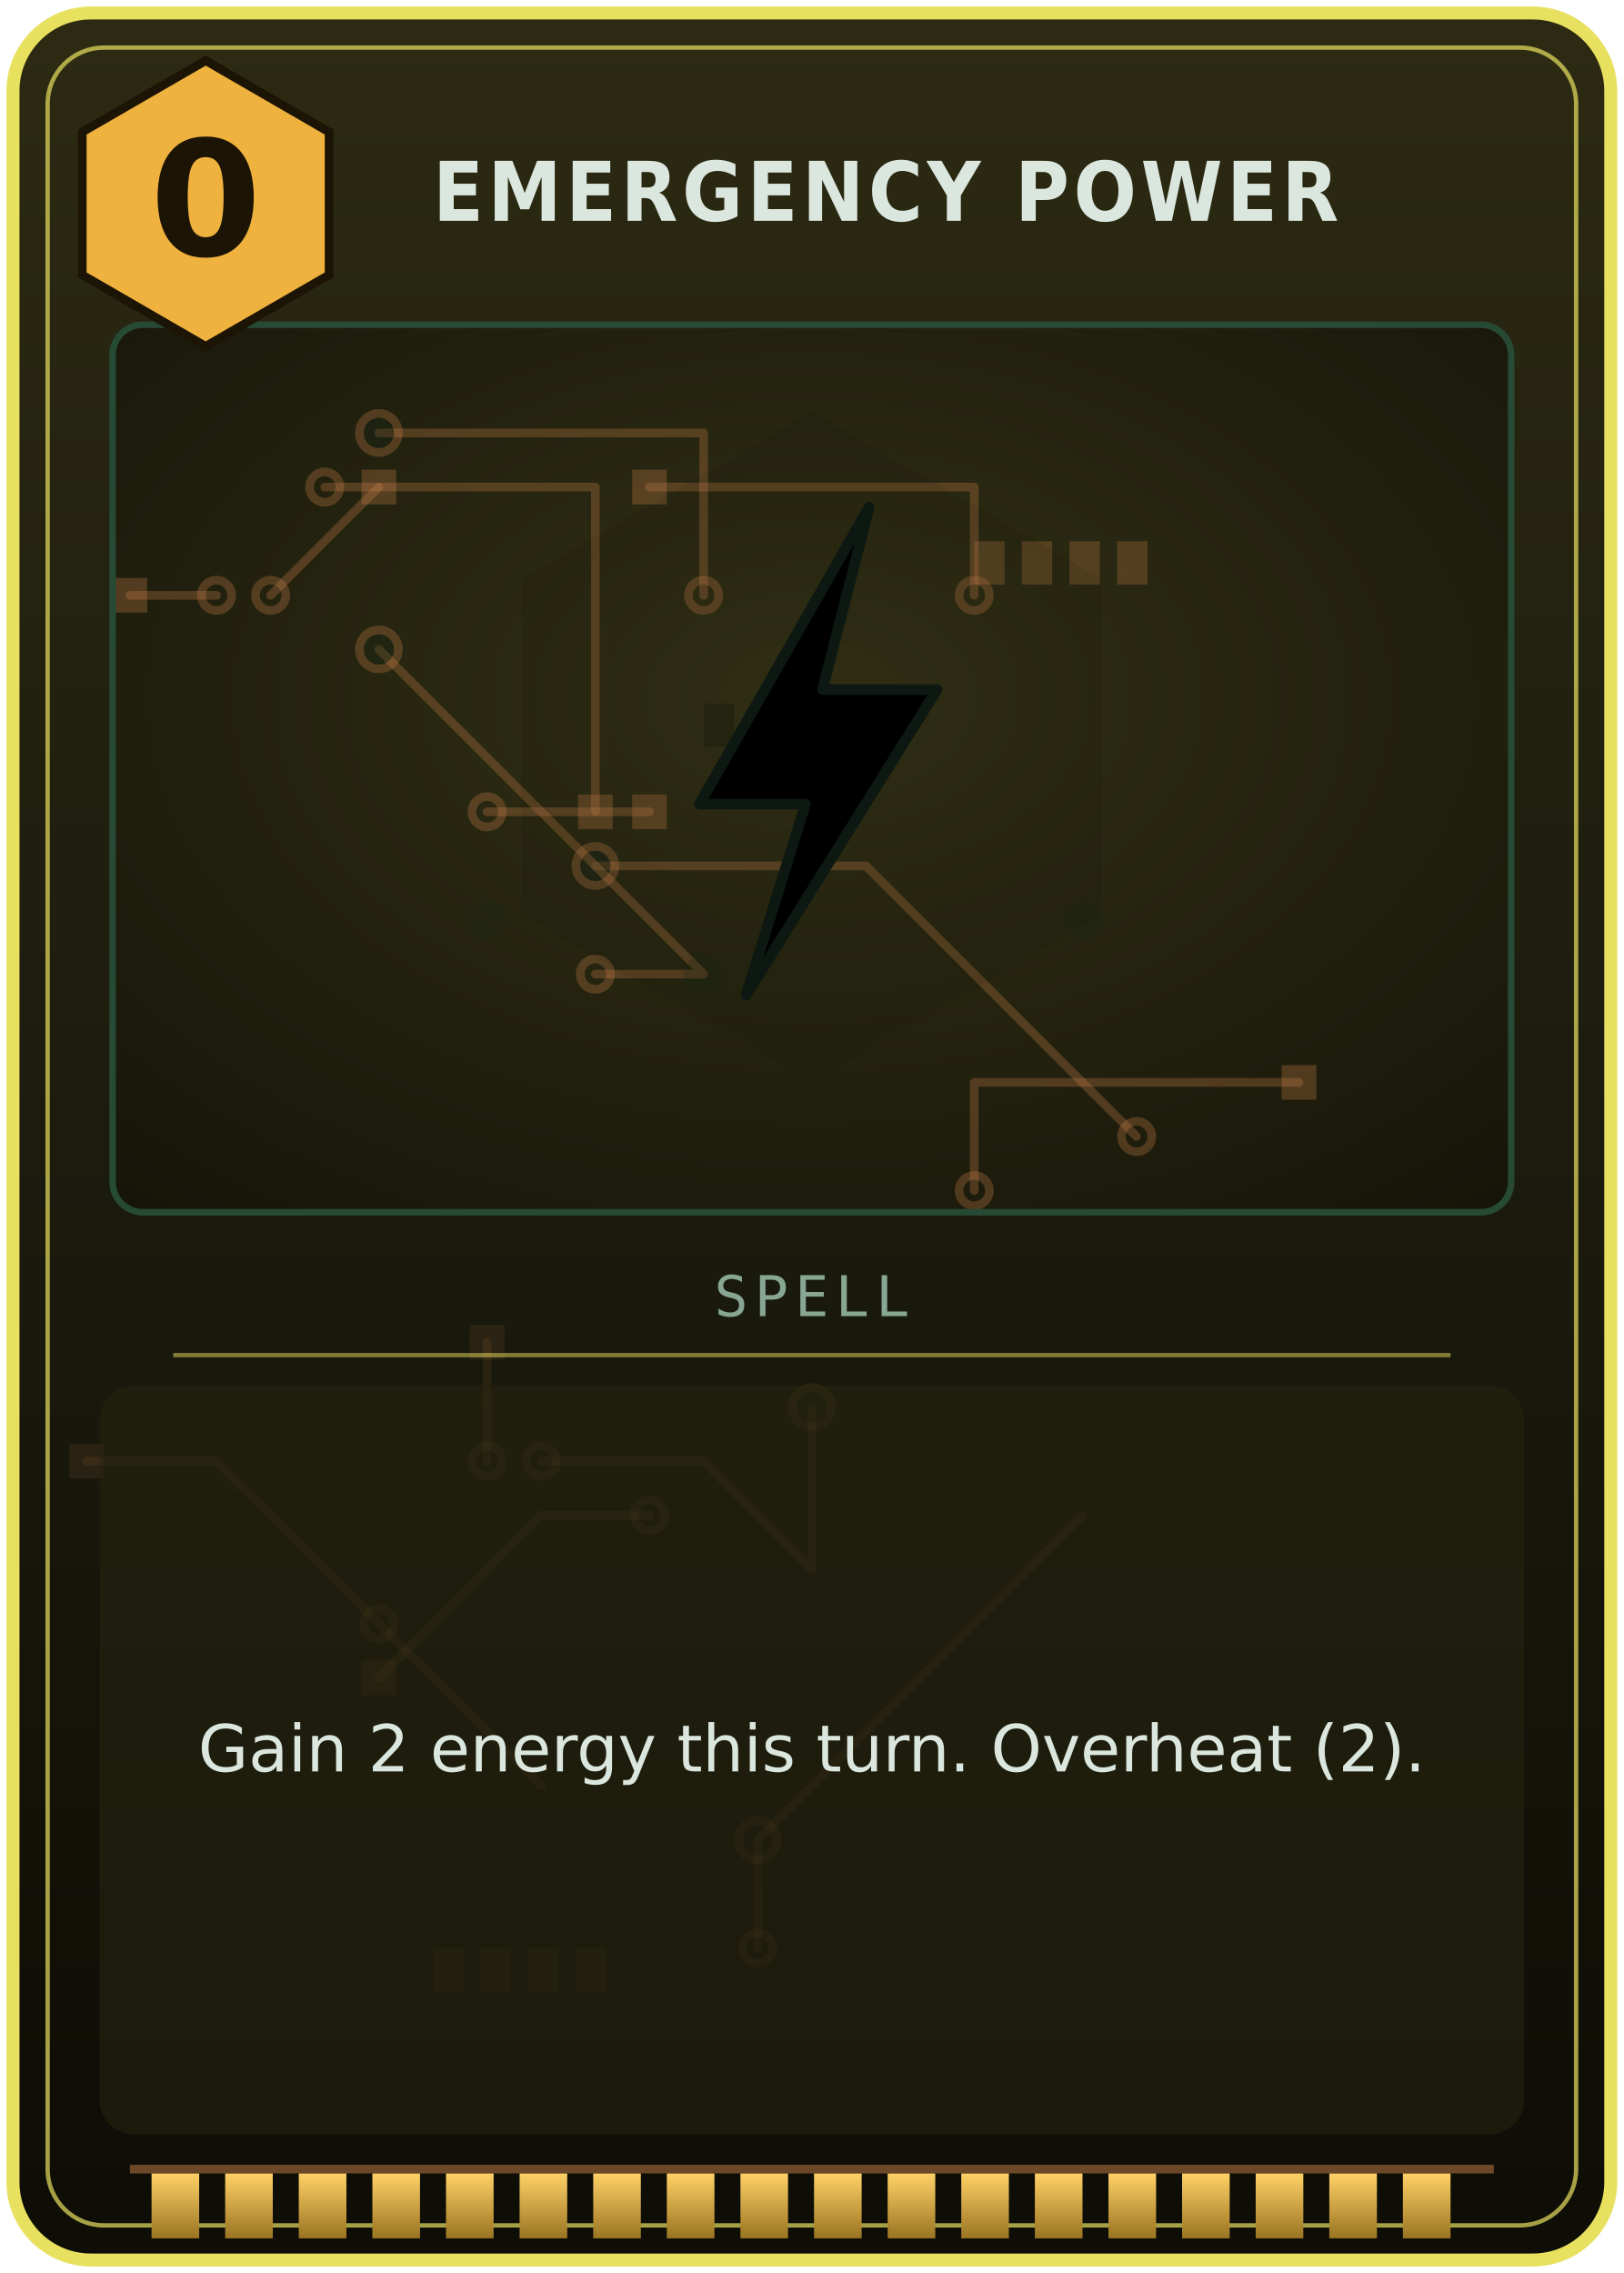
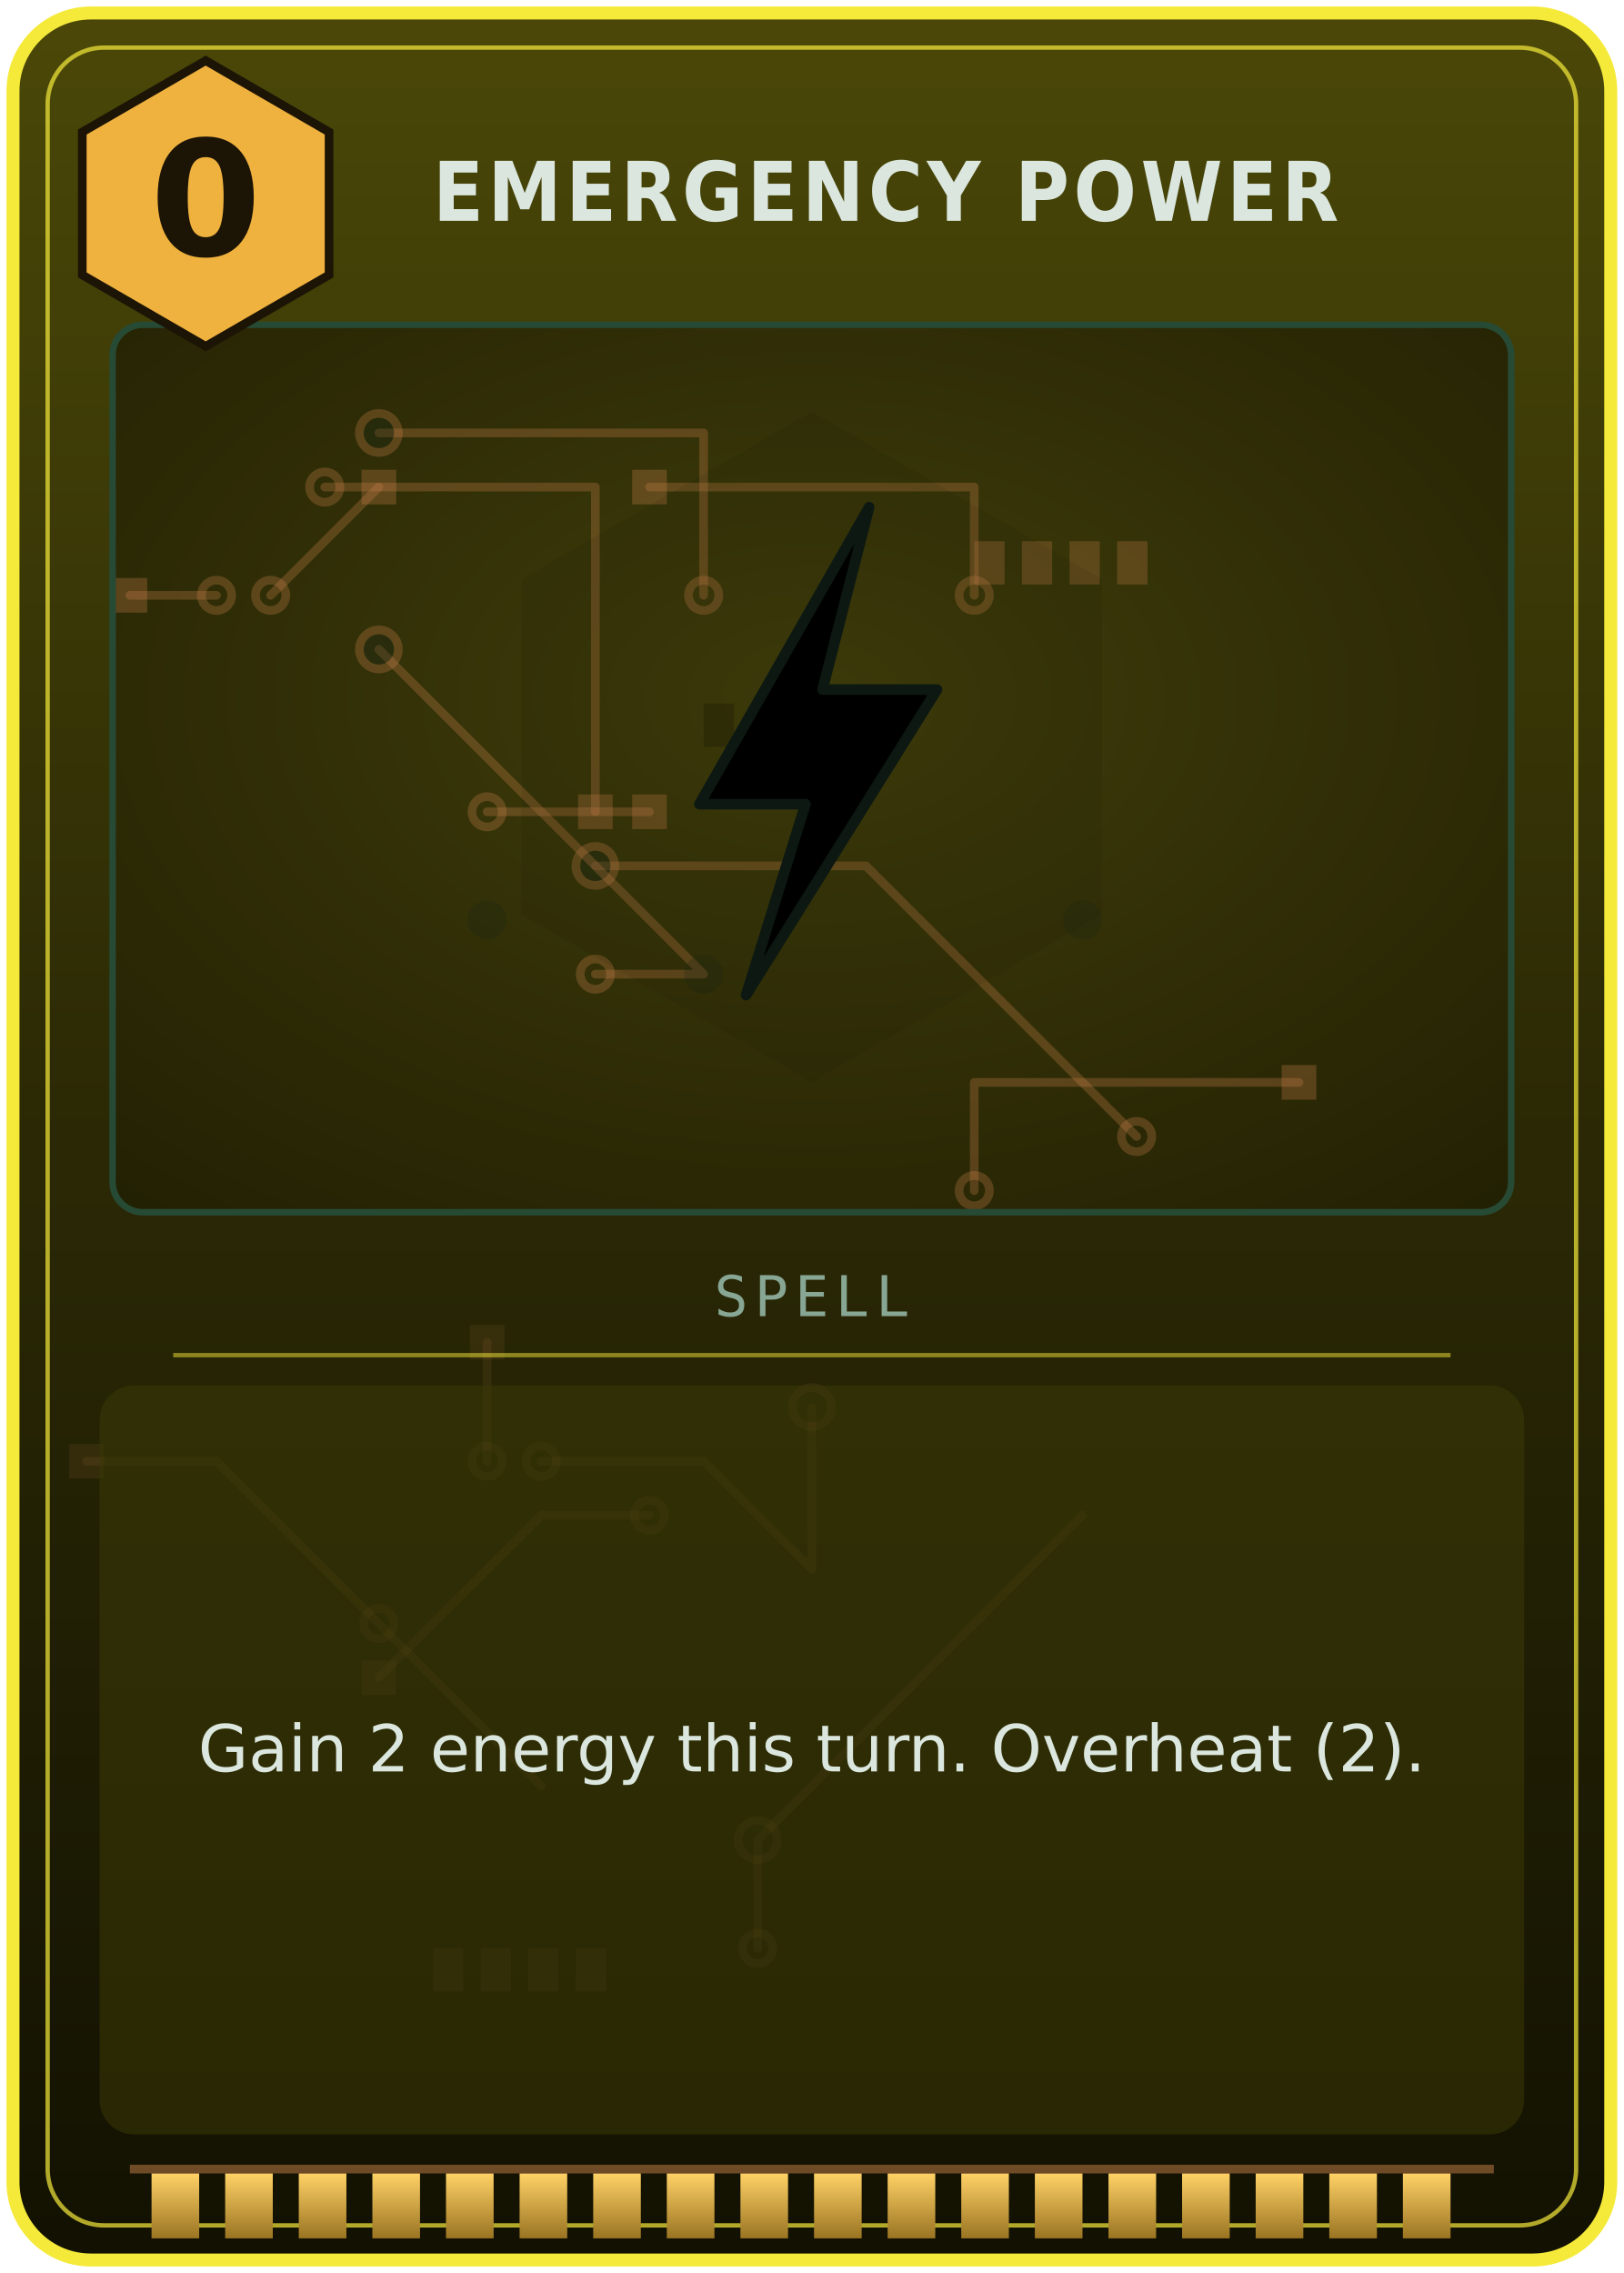
<svg xmlns="http://www.w3.org/2000/svg" width="750" height="1050" viewBox="0 0 750 1050">
  <defs>
    <linearGradient id="bggrad" x1="0" y1="0" x2="0" y2="1">
-       <stop offset="0" stop-color="#2c2a12" />
-       <stop offset="0.5" stop-color="#1c1b0e" />
-       <stop offset="1" stop-color="#0e0d06" />
+       <stop offset="0" stop-color="#4a4708" />
+       <stop offset="0.5" stop-color="#2b2905" />
+       <stop offset="1" stop-color="#131202" />
    </linearGradient>
    <radialGradient id="artgrad" cx="0.5" cy="0.42" r="0.75">
-       <stop offset="0" stop-color="#333115" />
-       <stop offset="1" stop-color="#161509" />
+       <stop offset="0" stop-color="#403d0b" />
+       <stop offset="1" stop-color="#232103" />
    </radialGradient>
    <linearGradient id="guldgrad" x1="0" y1="0" x2="0" y2="1">
      <stop offset="0" stop-color="#ffd166" />
      <stop offset="1" stop-color="#9a7422" />
    </linearGradient>
    <clipPath id="artclip">
      <rect x="52" y="150" width="646" height="410" rx="14" />
    </clipPath>
  </defs>
-   <rect x="6" y="6" width="738" height="1038" rx="36" fill="url(#bggrad)" stroke="#e8e05f" stroke-width="6" />
-   <rect x="22" y="22" width="706" height="1006" rx="26" fill="none" stroke="#e8e05f" stroke-width="2" opacity="0.7" />
+   <rect x="6" y="6" width="738" height="1038" rx="36" fill="url(#bggrad)" stroke="#f5ea3a" stroke-width="6" />
+   <rect x="22" y="22" width="706" height="1006" rx="26" fill="none" stroke="#f5ea3a" stroke-width="2" opacity="0.7" />
  <circle cx="175" cy="750" r="7" fill="none" stroke="#c9814a" stroke-width="4" opacity="0.1" />
  <path d="M 175 750 L 250 825 L 100 675 L 40 675" fill="none" stroke="#c9814a" stroke-width="4" stroke-linecap="round" stroke-linejoin="round" opacity="0.1" />
  <rect x="32" y="667" width="16" height="16" fill="#c9814a" opacity="0.1" />
  <circle cx="250" cy="675" r="7" fill="none" stroke="#c9814a" stroke-width="4" opacity="0.1" />
  <path d="M 250 675 L 325 675 L 375 725 L 375 650" fill="none" stroke="#c9814a" stroke-width="4" stroke-linecap="round" stroke-linejoin="round" opacity="0.1" />
  <circle cx="375" cy="650" r="9" fill="#122419" stroke="#c9814a" stroke-width="4" opacity="0.1" />
  <circle cx="300" cy="700" r="7" fill="none" stroke="#c9814a" stroke-width="4" opacity="0.1" />
  <path d="M 300 700 L 250 700 L 175 775" fill="none" stroke="#c9814a" stroke-width="4" stroke-linecap="round" stroke-linejoin="round" opacity="0.1" />
  <rect x="167" y="767" width="16" height="16" fill="#c9814a" opacity="0.1" />
  <circle cx="225" cy="675" r="7" fill="none" stroke="#c9814a" stroke-width="4" opacity="0.1" />
  <path d="M 225 675 L 225 620" fill="none" stroke="#c9814a" stroke-width="4" stroke-linecap="round" stroke-linejoin="round" opacity="0.1" />
  <rect x="217" y="612" width="16" height="16" fill="#c9814a" opacity="0.1" />
  <circle cx="350" cy="900" r="7" fill="none" stroke="#c9814a" stroke-width="4" opacity="0.1" />
  <path d="M 350 900 L 350 850 L 500 700 L 350 850" fill="none" stroke="#c9814a" stroke-width="4" stroke-linecap="round" stroke-linejoin="round" opacity="0.1" />
  <circle cx="350" cy="850" r="9" fill="#122419" stroke="#c9814a" stroke-width="4" opacity="0.1" />
  <rect x="200" y="900" width="14" height="20" fill="#c9814a" opacity="0.09" />
  <rect x="222" y="900" width="14" height="20" fill="#c9814a" opacity="0.09" />
  <rect x="244" y="900" width="14" height="20" fill="#c9814a" opacity="0.09" />
  <rect x="266" y="900" width="14" height="20" fill="#c9814a" opacity="0.09" />
  <g clip-path="url(#artclip)">
    <rect x="52" y="150" width="646" height="410" fill="url(#artgrad)" />
    <circle cx="525" cy="525" r="7" fill="none" stroke="#c9814a" stroke-width="4" opacity="0.3" />
    <path d="M 525 525 L 400 400 L 275 400" fill="none" stroke="#c9814a" stroke-width="4" stroke-linecap="round" stroke-linejoin="round" opacity="0.3" />
    <circle cx="275" cy="400" r="9" fill="#122419" stroke="#c9814a" stroke-width="4" opacity="0.3" />
    <circle cx="450" cy="550" r="7" fill="none" stroke="#c9814a" stroke-width="4" opacity="0.3" />
    <path d="M 450 550 L 450 500 L 600 500" fill="none" stroke="#c9814a" stroke-width="4" stroke-linecap="round" stroke-linejoin="round" opacity="0.3" />
    <rect x="592" y="492" width="16" height="16" fill="#c9814a" opacity="0.3" />
    <circle cx="150" cy="225" r="7" fill="none" stroke="#c9814a" stroke-width="4" opacity="0.3" />
    <path d="M 150 225 L 275 225 L 275 375" fill="none" stroke="#c9814a" stroke-width="4" stroke-linecap="round" stroke-linejoin="round" opacity="0.3" />
    <rect x="267" y="367" width="16" height="16" fill="#c9814a" opacity="0.3" />
    <circle cx="325" cy="275" r="7" fill="none" stroke="#c9814a" stroke-width="4" opacity="0.3" />
    <path d="M 325 275 L 325 200 L 175 200" fill="none" stroke="#c9814a" stroke-width="4" stroke-linecap="round" stroke-linejoin="round" opacity="0.3" />
    <circle cx="175" cy="200" r="9" fill="#122419" stroke="#c9814a" stroke-width="4" opacity="0.3" />
    <circle cx="125" cy="275" r="7" fill="none" stroke="#c9814a" stroke-width="4" opacity="0.3" />
    <path d="M 125 275 L 175 225" fill="none" stroke="#c9814a" stroke-width="4" stroke-linecap="round" stroke-linejoin="round" opacity="0.3" />
    <rect x="167" y="217" width="16" height="16" fill="#c9814a" opacity="0.3" />
    <circle cx="275" cy="450" r="7" fill="none" stroke="#c9814a" stroke-width="4" opacity="0.3" />
    <path d="M 275 450 L 325 450 L 175 300" fill="none" stroke="#c9814a" stroke-width="4" stroke-linecap="round" stroke-linejoin="round" opacity="0.3" />
    <circle cx="175" cy="300" r="9" fill="#122419" stroke="#c9814a" stroke-width="4" opacity="0.3" />
    <circle cx="100" cy="275" r="7" fill="none" stroke="#c9814a" stroke-width="4" opacity="0.3" />
    <path d="M 100 275 L 60 275" fill="none" stroke="#c9814a" stroke-width="4" stroke-linecap="round" stroke-linejoin="round" opacity="0.3" />
    <rect x="52" y="267" width="16" height="16" fill="#c9814a" opacity="0.3" />
    <circle cx="450" cy="275" r="7" fill="none" stroke="#c9814a" stroke-width="4" opacity="0.3" />
    <path d="M 450 275 L 450 225 L 300 225" fill="none" stroke="#c9814a" stroke-width="4" stroke-linecap="round" stroke-linejoin="round" opacity="0.3" />
    <rect x="292" y="217" width="16" height="16" fill="#c9814a" opacity="0.3" />
    <circle cx="225" cy="375" r="7" fill="none" stroke="#c9814a" stroke-width="4" opacity="0.3" />
    <path d="M 225 375 L 300 375" fill="none" stroke="#c9814a" stroke-width="4" stroke-linecap="round" stroke-linejoin="round" opacity="0.3" />
    <rect x="292" y="367" width="16" height="16" fill="#c9814a" opacity="0.3" />
    <rect x="450" y="250" width="14" height="20" fill="#c9814a" opacity="0.27" />
    <rect x="472" y="250" width="14" height="20" fill="#c9814a" opacity="0.27" />
    <rect x="494" y="250" width="14" height="20" fill="#c9814a" opacity="0.27" />
    <rect x="516" y="250" width="14" height="20" fill="#c9814a" opacity="0.27" />
    <circle cx="400" cy="425" r="7" fill="none" stroke="undefined" stroke-width="4" opacity="0.22" />
    <path d="M 400 425 L 500 425" fill="none" stroke="undefined" stroke-width="4" stroke-linecap="round" stroke-linejoin="round" opacity="0.22" />
    <circle cx="500" cy="425" r="9" fill="#122419" stroke="undefined" stroke-width="4" opacity="0.22" />
    <circle cx="250" cy="525" r="7" fill="none" stroke="undefined" stroke-width="4" opacity="0.22" />
    <path d="M 250 525 L 325 450" fill="none" stroke="undefined" stroke-width="4" stroke-linecap="round" stroke-linejoin="round" opacity="0.22" />
    <circle cx="325" cy="450" r="9" fill="#122419" stroke="undefined" stroke-width="4" opacity="0.22" />
    <circle cx="350" cy="400" r="7" fill="none" stroke="undefined" stroke-width="4" opacity="0.22" />
    <path d="M 350 400 L 350 500 L 300 500 L 225 425" fill="none" stroke="undefined" stroke-width="4" stroke-linecap="round" stroke-linejoin="round" opacity="0.22" />
    <circle cx="225" cy="425" r="9" fill="#122419" stroke="undefined" stroke-width="4" opacity="0.22" />
    <rect x="325" y="325" width="14" height="20" fill="undefined" opacity="0.198" />
    <rect x="347" y="325" width="14" height="20" fill="undefined" opacity="0.198" />
    <rect x="369" y="325" width="14" height="20" fill="undefined" opacity="0.198" />
    <rect x="391" y="325" width="14" height="20" fill="undefined" opacity="0.198" />
    <g transform="translate(375 345) scale(0.980) translate(-375 -345)">
      <polygon points="511.832,266 511.832,424 375,503 238.168,424 238.168,266 375,187" fill="none" stroke="undefined" stroke-width="10" stroke-linejoin="round" />
      <polygon points="511.832,266 511.832,424 375,503 238.168,424 238.168,266 375,187" fill="undefined" opacity="0.07" />
      <path d="M 402 232 L 322 372 L 372 372 L 344 462 L 434 318 L 380 318 Z" fill="undefined" stroke="#0c1811" stroke-width="5" stroke-linejoin="round" />
    </g>
  </g>
  <rect x="52" y="150" width="646" height="410" rx="14" fill="none" stroke="#274a35" stroke-width="3" />
  <text x="200" y="102" font-family="DejaVu Sans Condensed" font-weight="bold" font-size="38" letter-spacing="2" fill="#dbe7de">EMERGENCY POWER</text>
  <polygon points="95,28 152,61 152,127 95,160 38,127 38,61" fill="#f0b23e" stroke="#1c1405" stroke-width="4" />
  <text x="95" y="118" text-anchor="middle" font-family="DejaVu Sans" font-weight="bold" font-size="74" fill="#1c1405">0</text>
  <text x="375" y="608" text-anchor="middle" font-family="DejaVu Sans Mono" font-size="26" letter-spacing="3" fill="#87a693">SPELL</text>
-   <line x1="80" y1="626" x2="670" y2="626" stroke="#e8e05f" stroke-width="2" opacity="0.5" />
-   <rect x="46" y="640" width="658" height="346" rx="16" fill="#26240f" opacity="0.55" />
+   <line x1="80" y1="626" x2="670" y2="626" stroke="#f5ea3a" stroke-width="2" opacity="0.5" />
+   <rect x="46" y="640" width="658" height="346" rx="16" fill="#3a3806" opacity="0.55" />
  <text x="375" y="818.3" text-anchor="middle" font-family="DejaVu Sans" font-size="30" fill="#dbe7de">Gain 2 energy this turn. Overheat (2).</text>
  <rect x="70" y="1004" width="22" height="30" fill="url(#guldgrad)" />
  <rect x="104" y="1004" width="22" height="30" fill="url(#guldgrad)" />
  <rect x="138" y="1004" width="22" height="30" fill="url(#guldgrad)" />
  <rect x="172" y="1004" width="22" height="30" fill="url(#guldgrad)" />
  <rect x="206" y="1004" width="22" height="30" fill="url(#guldgrad)" />
  <rect x="240" y="1004" width="22" height="30" fill="url(#guldgrad)" />
  <rect x="274" y="1004" width="22" height="30" fill="url(#guldgrad)" />
  <rect x="308" y="1004" width="22" height="30" fill="url(#guldgrad)" />
  <rect x="342" y="1004" width="22" height="30" fill="url(#guldgrad)" />
  <rect x="376" y="1004" width="22" height="30" fill="url(#guldgrad)" />
  <rect x="410" y="1004" width="22" height="30" fill="url(#guldgrad)" />
  <rect x="444" y="1004" width="22" height="30" fill="url(#guldgrad)" />
  <rect x="478" y="1004" width="22" height="30" fill="url(#guldgrad)" />
  <rect x="512" y="1004" width="22" height="30" fill="url(#guldgrad)" />
  <rect x="546" y="1004" width="22" height="30" fill="url(#guldgrad)" />
  <rect x="580" y="1004" width="22" height="30" fill="url(#guldgrad)" />
  <rect x="614" y="1004" width="22" height="30" fill="url(#guldgrad)" />
  <rect x="648" y="1004" width="22" height="30" fill="url(#guldgrad)" />
  <rect x="60" y="1000" width="630" height="4" fill="#c9814a" opacity="0.5" />
</svg>
